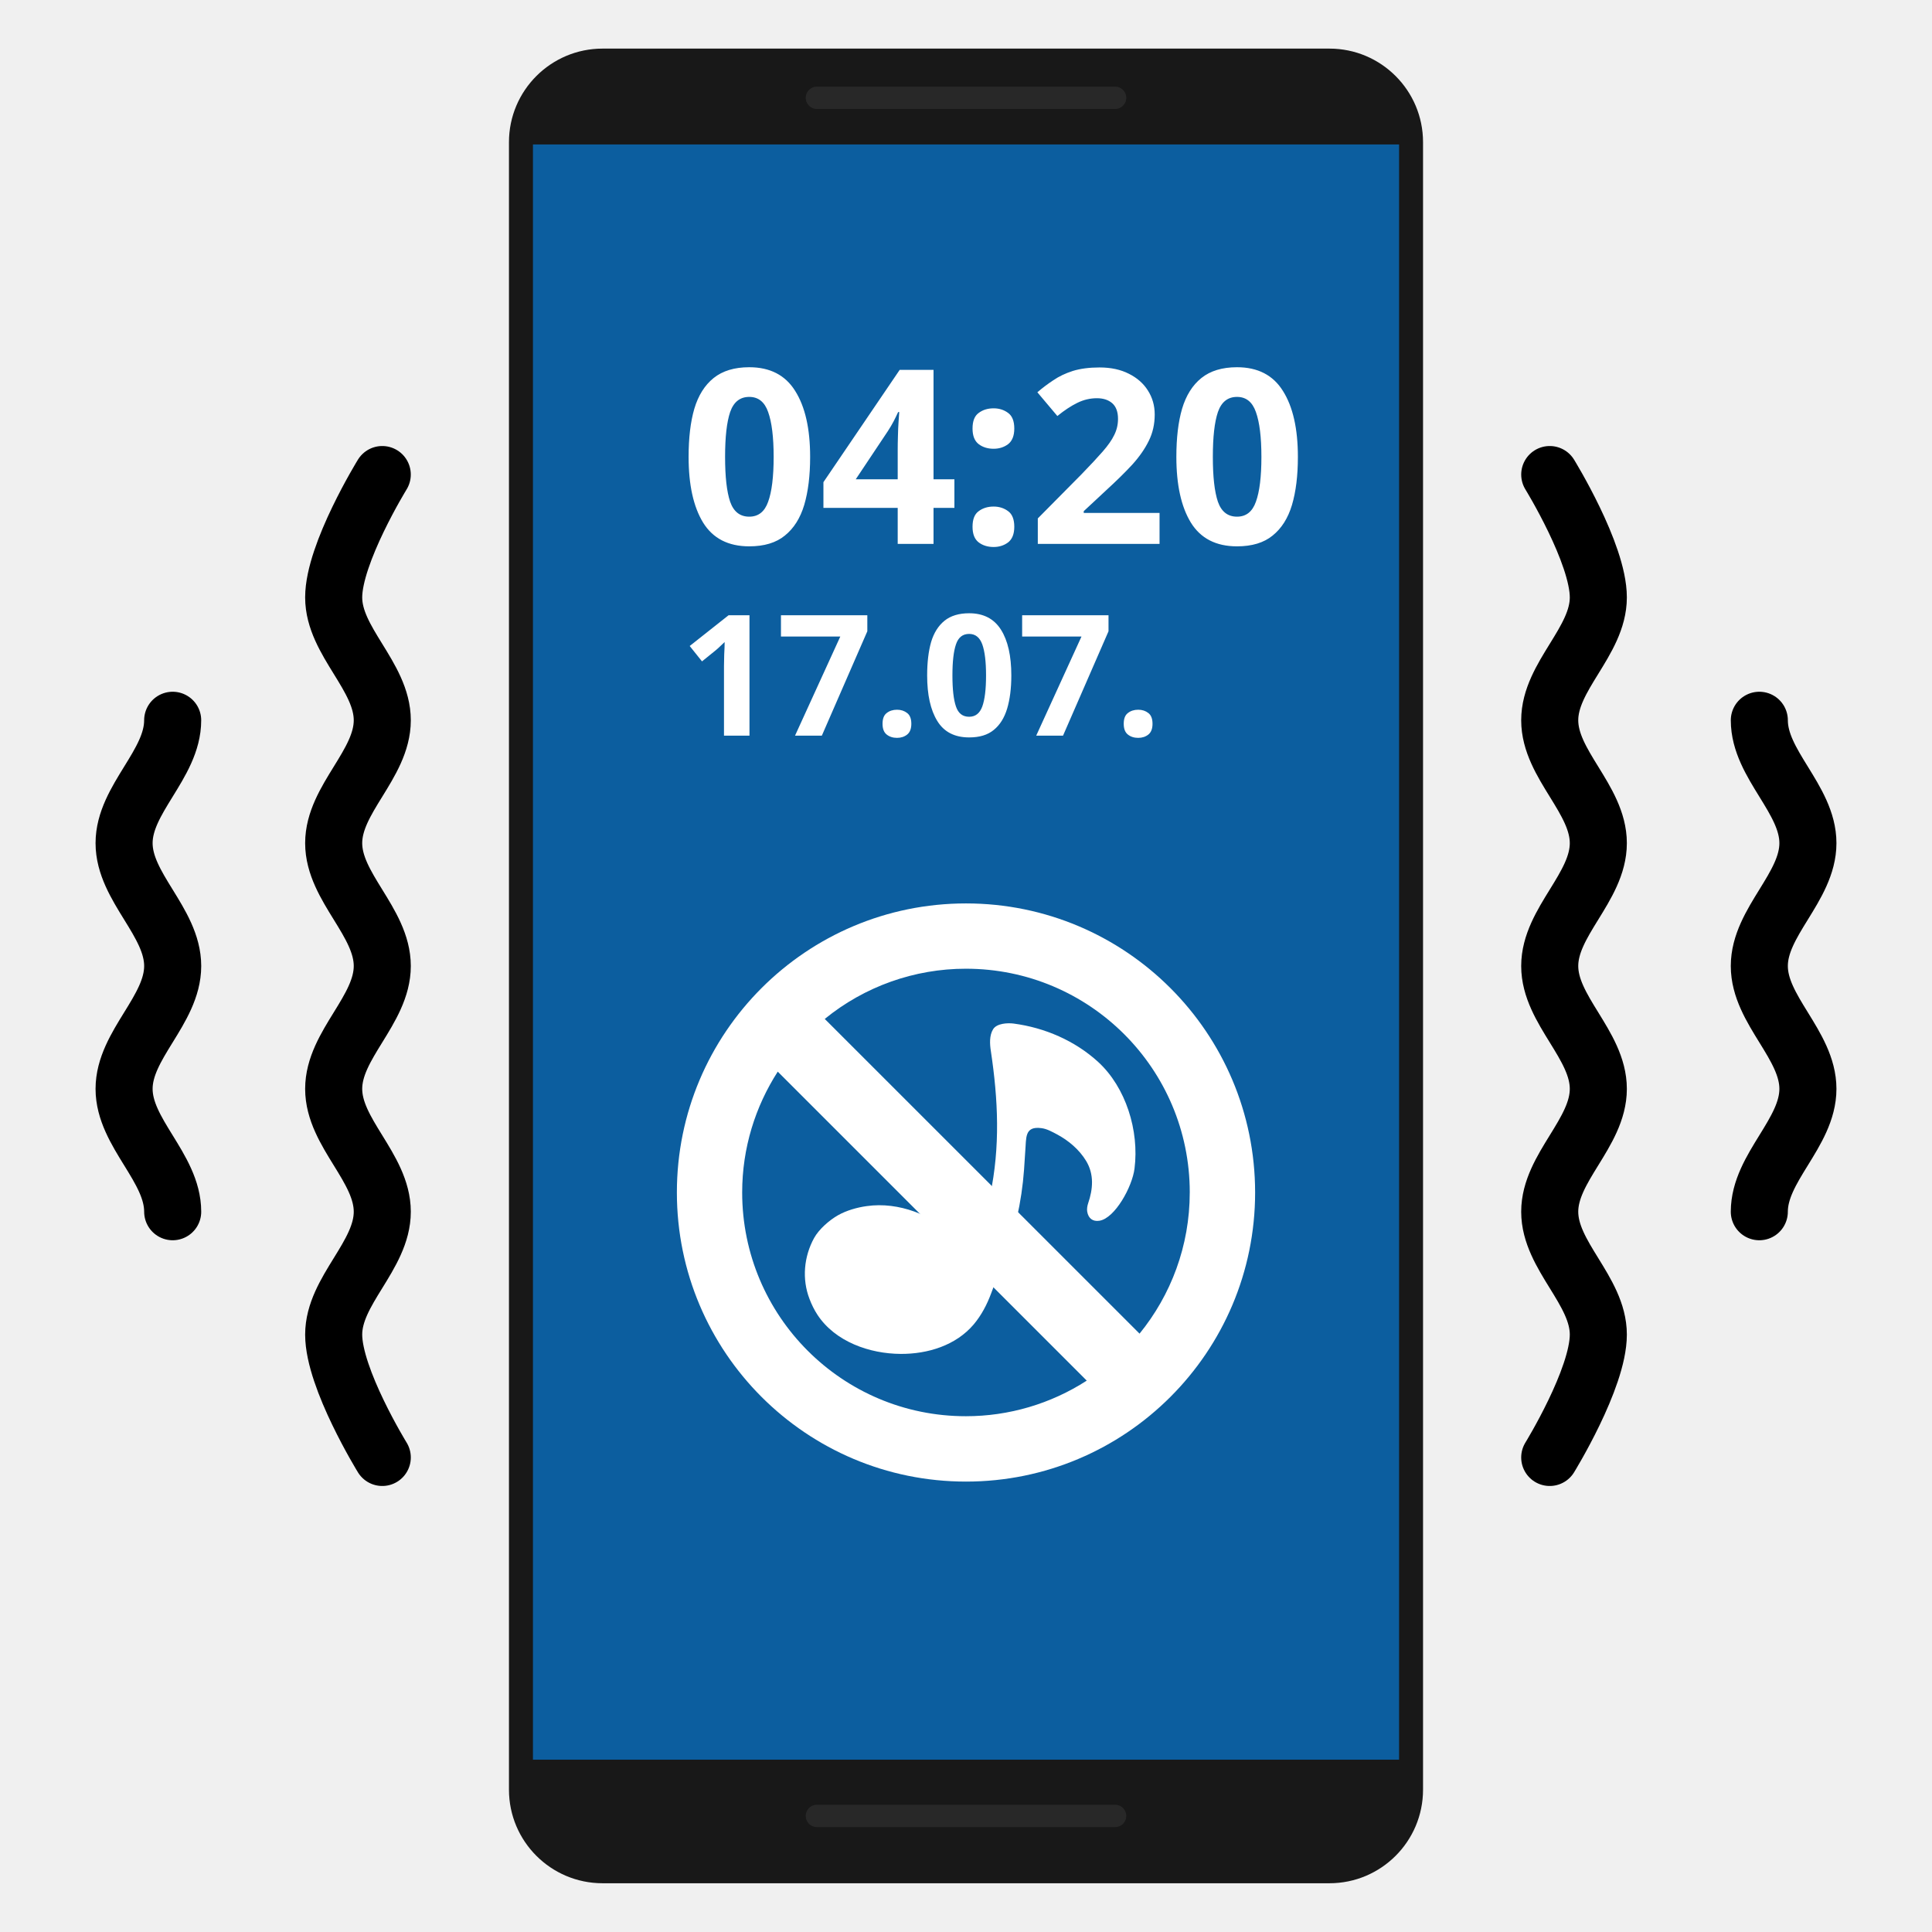
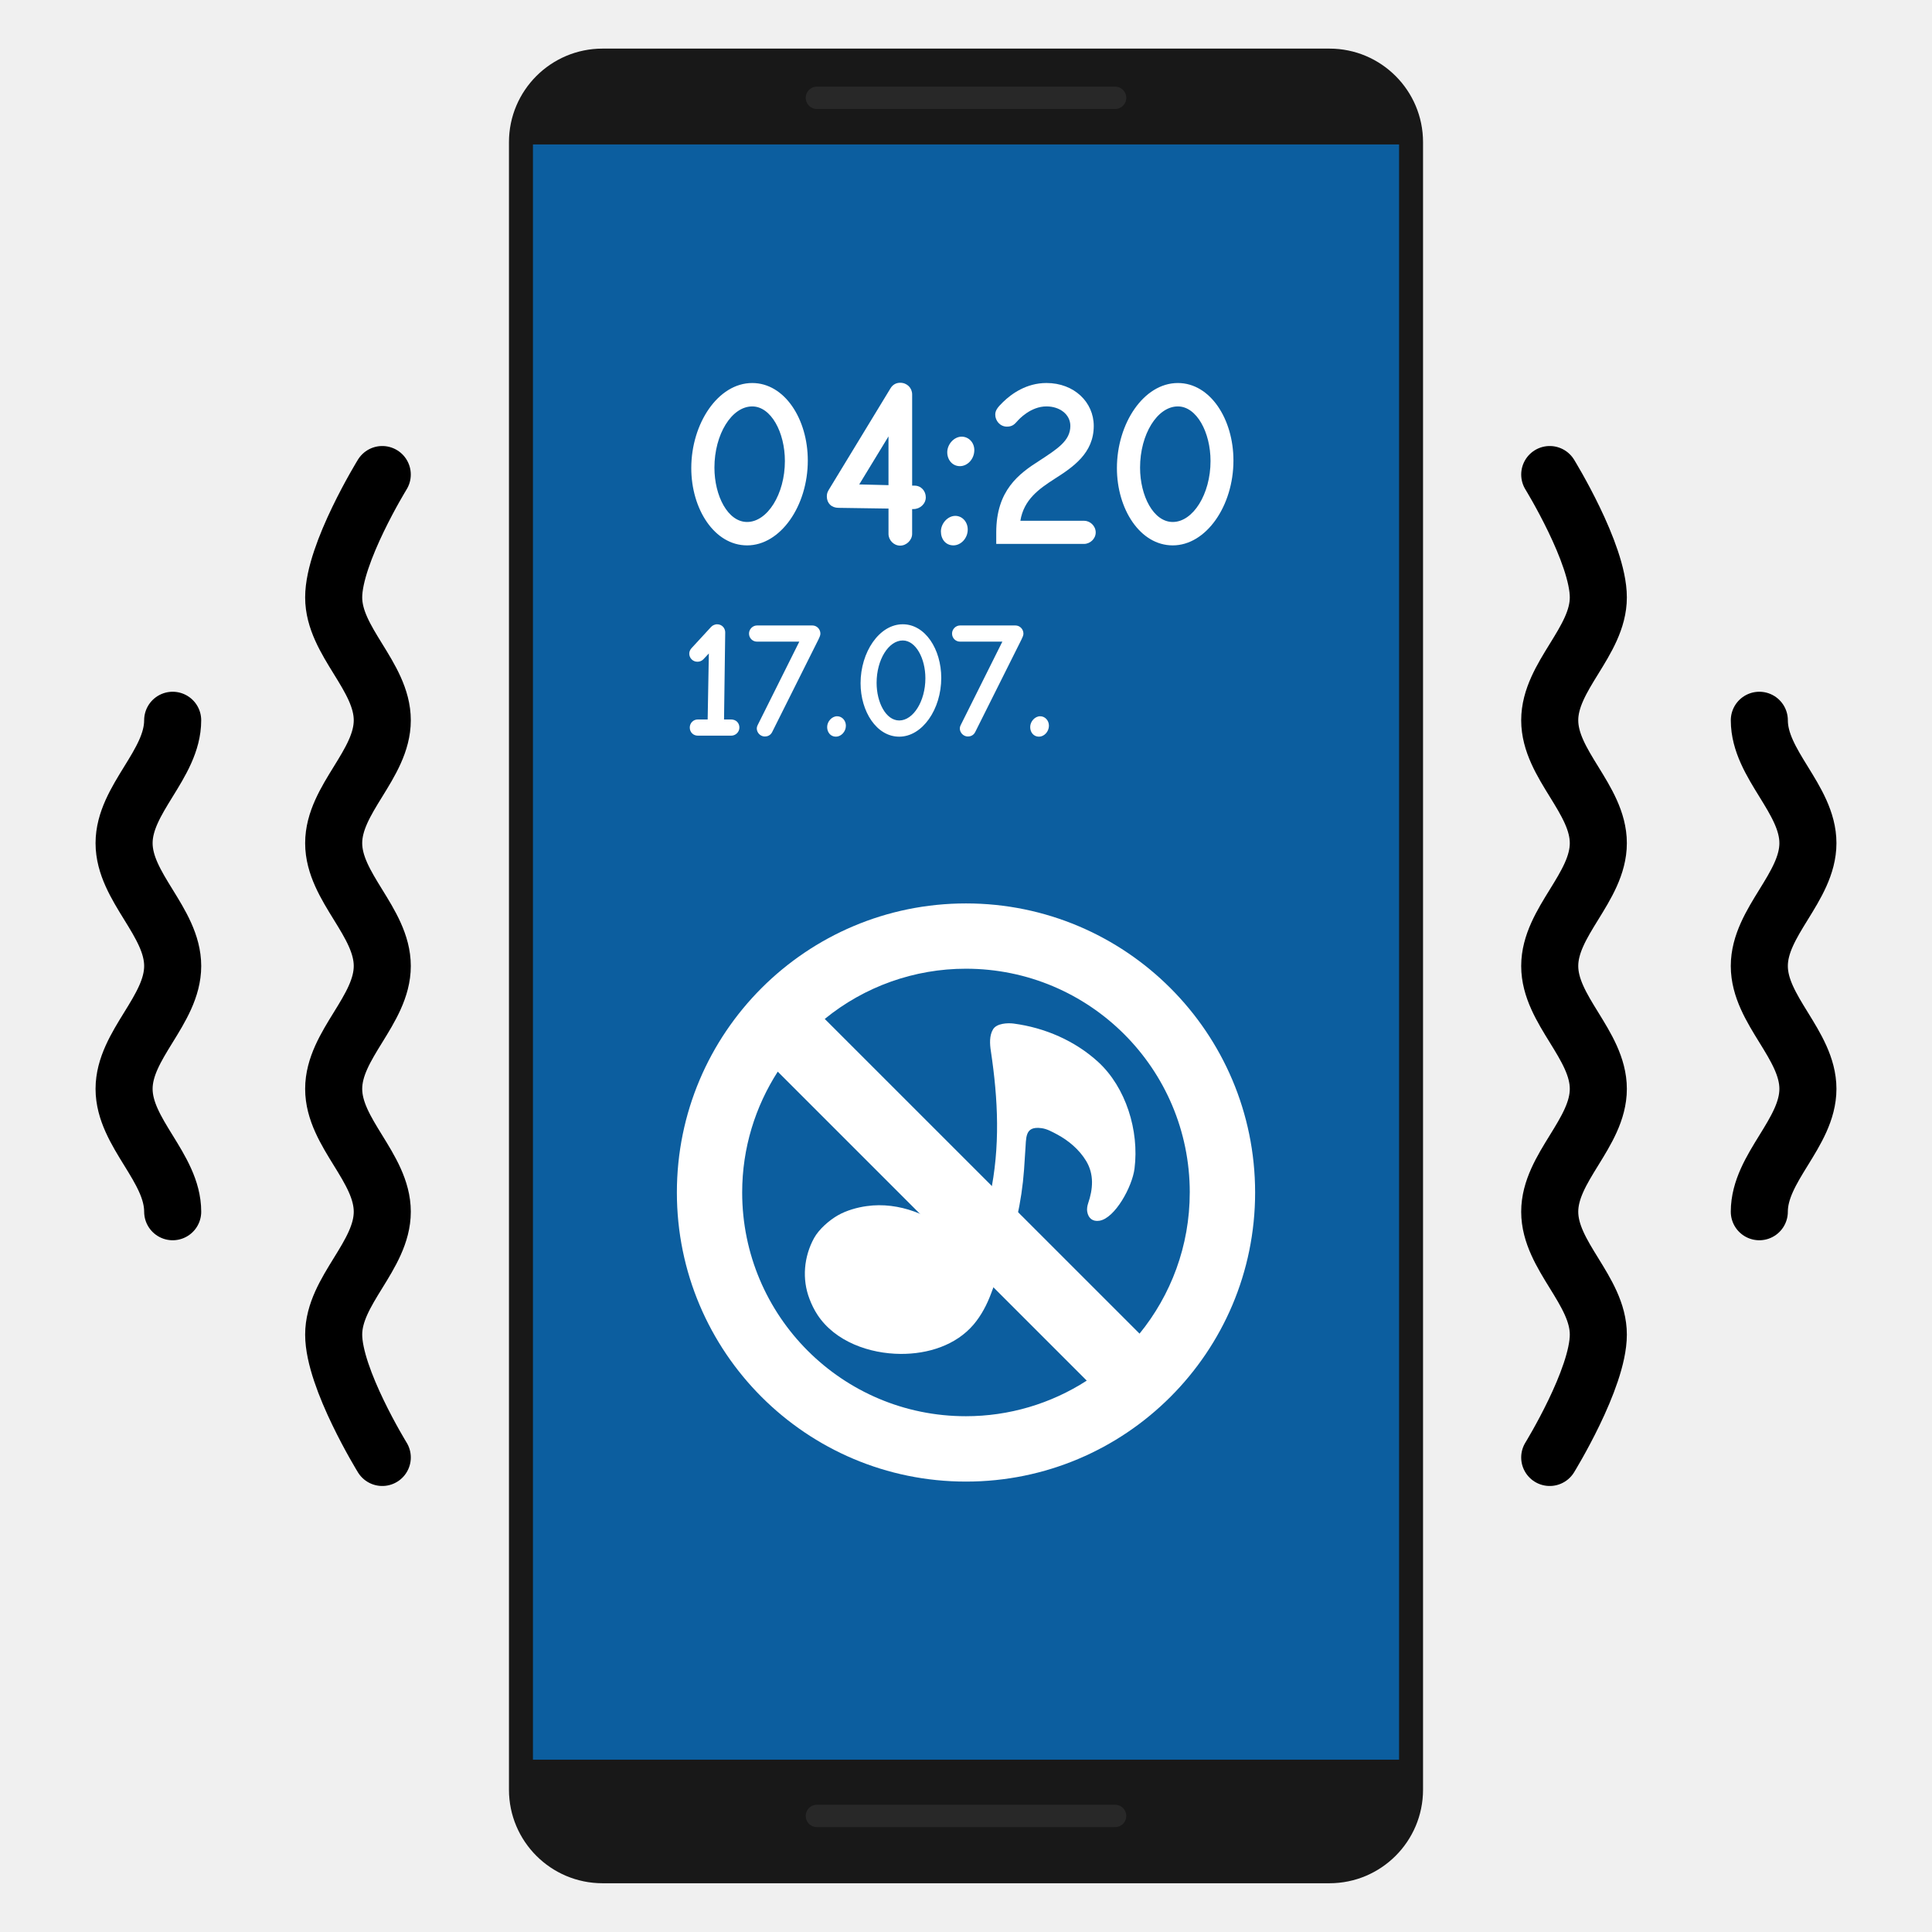
- <svg xmlns="http://www.w3.org/2000/svg" width="100%" height="100%" viewBox="0 0 128 128" version="1.1" xml:space="preserve" style="fill-rule:evenodd;clip-rule:evenodd;stroke-linecap:round;stroke-linejoin:round;">
-   <g>
-     <path d="M25.326,31.44C25.326,31.44 22.107,36.663 22.107,39.58C22.107,42.498 25.327,44.803 25.327,47.72C25.327,50.638 22.107,52.942 22.107,55.86C22.107,58.778 25.327,61.082 25.327,64C25.327,66.918 22.107,69.222 22.107,72.14C22.107,75.058 25.327,77.362 25.327,80.28C25.327,83.197 22.107,85.502 22.107,88.42C22.107,91.337 25.327,96.56 25.327,96.56M11.44,47.72C11.44,50.638 8.221,52.942 8.221,55.86C8.221,58.778 11.441,61.082 11.441,64C11.441,66.918 8.221,69.222 8.221,72.14C8.221,75.058 11.441,77.362 11.441,80.28" style="fill:none;stroke:black;stroke-width:3.78px;" />
+ <svg xmlns="http://www.w3.org/2000/svg" width="100%" height="100%" viewBox="0 0 128 128" version="1.1" xml:space="preserve" style="fill-rule:evenodd;clip-rule:evenodd;stroke-linecap:round;stroke-linejoin:round" id="svg31">
+   <defs id="defs35" />
+   <g id="g4">
+     <path d="m 25.326,31.44 c 0,0 -3.219,5.223 -3.219,8.14 0,2.918 3.22,5.223 3.22,8.14 0,2.918 -3.22,5.222 -3.22,8.14 0,2.918 3.22,5.222 3.22,8.14 0,2.918 -3.22,5.222 -3.22,8.14 0,2.918 3.22,5.222 3.22,8.14 0,2.917 -3.22,5.222 -3.22,8.14 0,2.917 3.22,8.14 3.22,8.14 M 11.44,47.72 c 0,2.918 -3.219,5.222 -3.219,8.14 0,2.918 3.22,5.222 3.22,8.14 0,2.918 -3.22,5.222 -3.22,8.14 0,2.918 3.22,5.222 3.22,8.14" style="fill:none;stroke:#000000;stroke-width:3.78px" id="path2" />
  </g>
-   <g>
-     <path d="M102.674,31.44C102.674,31.44 105.893,36.663 105.893,39.58C105.893,42.498 102.673,44.803 102.673,47.72C102.673,50.638 105.893,52.942 105.893,55.86C105.893,58.778 102.673,61.082 102.673,64C102.673,66.918 105.893,69.222 105.893,72.14C105.893,75.058 102.673,77.362 102.673,80.28C102.673,83.197 105.893,85.502 105.893,88.42C105.893,91.337 102.673,96.56 102.673,96.56M116.56,47.72C116.56,50.638 119.779,52.942 119.779,55.86C119.779,58.778 116.559,61.082 116.559,64C116.559,66.918 119.779,69.222 119.779,72.14C119.779,75.058 116.559,77.362 116.559,80.28" style="fill:none;stroke:black;stroke-width:3.78px;" />
+   <g id="g8">
+     <path d="m 102.674,31.44 c 0,0 3.219,5.223 3.219,8.14 0,2.918 -3.22,5.223 -3.22,8.14 0,2.918 3.22,5.222 3.22,8.14 0,2.918 -3.22,5.222 -3.22,8.14 0,2.918 3.22,5.222 3.22,8.14 0,2.918 -3.22,5.222 -3.22,8.14 0,2.917 3.22,5.222 3.22,8.14 0,2.917 -3.22,8.14 -3.22,8.14 M 116.56,47.72 c 0,2.918 3.219,5.222 3.219,8.14 0,2.918 -3.22,5.222 -3.22,8.14 0,2.918 3.22,5.222 3.22,8.14 0,2.918 -3.22,5.222 -3.22,8.14" style="fill:none;stroke:#000000;stroke-width:3.78px" id="path6" />
  </g>
-   <path d="M94.28,9.42C94.28,5.998 91.502,3.22 88.08,3.22L39.92,3.22C36.498,3.22 33.72,5.998 33.72,9.42L33.72,118.57C33.72,121.992 36.498,124.77 39.92,124.77L88.08,124.77C91.502,124.77 94.28,121.992 94.28,118.57L94.28,9.42Z" style="fill:rgb(24,24,24);" />
-   <rect x="35.309" y="9.57" width="57.383" height="107.014" style="fill:rgb(12,94,159);fill-rule:nonzero;" />
-   <g>
-     <path d="M64,59.854C53.42,59.854 44.845,68.43 44.845,79.004C44.845,89.584 53.421,98.159 64,98.159C74.574,98.159 83.155,89.584 83.155,79.004C83.15,68.424 74.575,59.854 64,59.854ZM78.824,79.004C78.824,82.553 77.573,85.808 75.498,88.357L54.642,67.507C57.282,65.353 60.588,64.178 63.995,64.18C72.187,64.18 78.825,70.812 78.825,79.004L78.824,79.004ZM49.171,79.004C49.171,76.051 50.044,73.311 51.528,70.999L72,91.47C69.615,93.01 66.834,93.829 63.995,93.828C55.808,93.833 49.171,87.195 49.171,79.003L49.171,79.004Z" style="fill:white;fill-rule:nonzero;" />
-     <g transform="matrix(0.50475,0,0,0.50475,18.931,46.7)">
-       <path id="e" d="M106.64,46.87C103.59,44.08 99.63,42.37 95.54,41.83C94.76,41.73 93.34,41.79 92.85,42.57C92.34,43.39 92.41,44.52 92.55,45.42C93.51,51.82 93.8,57.99 92.45,64.38C92.23,65.46 92.01,66.54 91.67,67.59C91.36,68.53 90.89,69.95 90,70.51C89.25,70.97 88.46,70.3 87.93,69.82C84.87,66.98 80.49,65.19 76.26,65.79C75.01,65.96 73.6,66.36 72.49,66.99C71.35,67.64 70,68.81 69.35,69.98C68.01,72.42 67.74,75.37 68.75,77.98C69.02,78.7 69.38,79.43 69.8,80.07C72.13,83.6 76.65,85.17 80.72,85.19C84.25,85.21 87.95,84.09 90.3,81.32C91.31,80.12 92.04,78.72 92.58,77.27C93.2,75.6 93.83,73.94 94.48,72.29C95.12,70.69 95.58,69.01 95.97,67.33C96.441,65.243 96.755,63.124 96.91,60.99C96.98,60.18 97,59.36 97.07,58.55C97.22,56.88 96.93,55.24 99.21,55.56C99.91,55.65 100.58,56.03 101.19,56.35C102.74,57.17 104.16,58.37 105.07,59.88C106.12,61.64 105.96,63.55 105.32,65.43C105.21,65.75 105.14,66.18 105.2,66.52C105.35,67.4 105.93,67.85 106.81,67.71C108.84,67.38 111.11,63.26 111.41,60.86C112.04,55.88 110.27,50.2 106.64,46.87Z" style="fill:white;fill-rule:nonzero;" />
+   <path d="M94.28,9.42C94.28,5.998 91.502,3.22 88.08,3.22L39.92,3.22C36.498,3.22 33.72,5.998 33.72,9.42L33.72,118.57C33.72,121.992 36.498,124.77 39.92,124.77L88.08,124.77C91.502,124.77 94.28,121.992 94.28,118.57L94.28,9.42Z" style="fill:rgb(24,24,24)" id="path10" />
+   <rect x="35.309" y="9.57" width="57.383" height="107.014" style="fill:rgb(12,94,159);fill-rule:nonzero" id="rect12" />
+   <g id="g19">
+     <path d="m 64,59.854 c -10.58,0 -19.155,8.576 -19.155,19.15 0,10.58 8.576,19.155 19.155,19.155 10.574,0 19.155,-8.575 19.155,-19.155 C 83.15,68.424 74.575,59.854 64,59.854 Z m 14.824,19.15 c 0,3.549 -1.251,6.804 -3.326,9.353 L 54.642,67.507 c 2.64,-2.154 5.946,-3.329 9.353,-3.327 8.192,0 14.83,6.632 14.83,14.824 z m -29.653,0 c 0,-2.953 0.873,-5.693 2.357,-8.005 L 72,91.47 c -2.385,1.54 -5.166,2.359 -8.005,2.358 -8.187,0.005 -14.824,-6.633 -14.824,-14.825 z" style="fill:#ffffff;fill-rule:nonzero" id="path14" />
+     <g transform="matrix(0.50475,0,0,0.50475,18.931,46.7)" id="g17">
+       <path id="e" d="m 106.64,46.87 c -3.05,-2.79 -7.01,-4.5 -11.1,-5.04 -0.78,-0.1 -2.2,-0.04 -2.69,0.74 -0.51,0.82 -0.44,1.95 -0.3,2.85 0.96,6.4 1.25,12.57 -0.1,18.96 -0.22,1.08 -0.44,2.16 -0.78,3.21 -0.31,0.94 -0.78,2.36 -1.67,2.92 -0.75,0.46 -1.54,-0.21 -2.07,-0.69 -3.06,-2.84 -7.44,-4.63 -11.67,-4.03 -1.25,0.17 -2.66,0.57 -3.77,1.2 -1.14,0.65 -2.49,1.82 -3.14,2.99 -1.34,2.44 -1.61,5.39 -0.6,8 0.27,0.72 0.63,1.45 1.05,2.09 2.33,3.53 6.85,5.1 10.92,5.12 3.53,0.02 7.23,-1.1 9.58,-3.87 1.01,-1.2 1.74,-2.6 2.28,-4.05 0.62,-1.67 1.25,-3.33 1.9,-4.98 0.64,-1.6 1.1,-3.28 1.49,-4.96 0.471,-2.087 0.785,-4.206 0.94,-6.34 0.07,-0.81 0.09,-1.63 0.16,-2.44 0.15,-1.67 -0.14,-3.31 2.14,-2.99 0.7,0.09 1.37,0.47 1.98,0.79 1.55,0.82 2.97,2.02 3.88,3.53 1.05,1.76 0.89,3.67 0.25,5.55 -0.11,0.32 -0.18,0.75 -0.12,1.09 0.15,0.88 0.73,1.33 1.61,1.19 2.03,-0.33 4.3,-4.45 4.6,-6.85 0.63,-4.98 -1.14,-10.66 -4.77,-13.99 z" style="fill:#ffffff;fill-rule:nonzero" />
    </g>
  </g>
-   <path d="M54.121,120.309L73.879,120.309M54.121,6.48L73.879,6.48" style="fill:none;stroke:rgb(40,40,40);stroke-width:1.48px;" />
-   <g transform="matrix(0.931817,0,0,0.931817,45.0395,36.036)">
-     <text x="0px" y="0px" style="font-family:'ComicNeue-Bold', 'Comic Neue';font-weight:700;font-size:17.333px;fill:white;">04:20</text>
+   <path d="M54.121,120.309L73.879,120.309M54.121,6.48L73.879,6.48" style="fill:none;stroke:rgb(40,40,40);stroke-width:1.48px" id="path21" />
+   <g transform="matrix(0.931817,0,0,0.931817,45.0395,36.036)" id="g25">
+     <g aria-label="04:20" id="text23" style="fill:#ffffff">
+       <path d="m 4.784,0.104 c 2.375,0 4.316,-2.808 4.316,-6.032 0,-2.947 -1.647,-5.512 -3.952,-5.512 -2.427,0 -4.333,2.877 -4.333,6.049 0,2.912 1.647,5.495 3.969,5.495 z m 0,-1.664 c -1.369,0 -2.323,-1.855 -2.323,-3.865 0,-2.375 1.231,-4.351 2.687,-4.351 1.335,0 2.323,1.837 2.323,3.883 0,2.357 -1.248,4.333 -2.687,4.333 z" id="path37" />
+       <path d="m 15.669,0.121 c 0.451,0 0.849,-0.399 0.849,-0.832 V -2.479 h 0.104 c 0.451,0 0.867,-0.364 0.867,-0.832 0,-0.451 -0.329,-0.832 -0.797,-0.832 h -0.173 v -6.483 c 0,-0.468 -0.364,-0.832 -0.849,-0.832 -0.295,0 -0.537,0.139 -0.693,0.399 l -4.385,7.211 c -0.087,0.156 -0.139,0.26 -0.139,0.468 0,0.485 0.329,0.815 0.832,0.815 l 3.553,0.052 v 1.803 c 0,0.433 0.364,0.832 0.832,0.832 z m -0.832,-4.299 -2.08,-0.052 2.08,-3.415 z" id="path39" />
+       <path d="m 19.916,-5.529 c 0.537,0 1.023,-0.503 1.023,-1.144 0,-0.537 -0.399,-0.953 -0.901,-0.953 -0.537,0 -1.023,0.537 -1.023,1.109 0,0.537 0.364,0.988 0.901,0.988 z M 19.448,0.104 c 0.537,0 1.023,-0.503 1.023,-1.127 0,-0.537 -0.381,-0.971 -0.884,-0.971 -0.537,0 -1.023,0.537 -1.023,1.109 0,0.555 0.347,0.988 0.884,0.988 z" id="path41" />
+       <path d="m 22.498,0 h 6.24 c 0.433,0 0.832,-0.364 0.832,-0.815 0,-0.468 -0.399,-0.832 -0.832,-0.832 H 24.214 c 0.243,-1.508 1.335,-2.271 2.409,-2.964 1.335,-0.849 2.808,-1.837 2.808,-3.779 0,-1.681 -1.387,-3.051 -3.363,-3.051 -1.421,0 -2.479,0.763 -3.085,1.352 -0.433,0.416 -0.555,0.624 -0.555,0.901 0,0.416 0.329,0.849 0.832,0.849 0.399,0 0.555,-0.191 0.728,-0.381 0.121,-0.139 0.953,-1.057 2.08,-1.057 0.953,0 1.699,0.572 1.699,1.387 0,1.057 -0.919,1.629 -2.184,2.461 -1.473,0.936 -3.085,2.115 -3.085,5.113 z" id="path43" />
+       <path d="m 35.047,0.104 c 2.375,0 4.316,-2.808 4.316,-6.032 0,-2.947 -1.647,-5.512 -3.952,-5.512 -2.427,0 -4.333,2.877 -4.333,6.049 0,2.912 1.647,5.495 3.969,5.495 z m 0,-1.664 c -1.369,0 -2.323,-1.855 -2.323,-3.865 0,-2.375 1.231,-4.351 2.687,-4.351 1.335,0 2.323,1.837 2.323,3.883 0,2.357 -1.248,4.333 -2.687,4.333 z" id="path45" />
+     </g>
  </g>
-   <g transform="matrix(0.931817,0,0,0.931817,45.0395,48.7395)">
-     <text x="0px" y="0px" style="font-family:'ComicNeue-Bold', 'Comic Neue';font-weight:700;font-size:12px;fill:white;">17.07.</text>
+   <g transform="matrix(0.931817,0,0,0.931817,45.0395,48.7395)" id="g29">
+     <g aria-label="17.07." id="text27" style="fill:#ffffff">
+       <path d="M 1.284,0 H 3.66 c 0.3,0 0.576,-0.252 0.576,-0.576 0,-0.312 -0.216,-0.576 -0.6,-0.576 H 3.144 l 0.084,-6.192 c 0,-0.288 -0.216,-0.576 -0.588,-0.576 -0.12,0 -0.312,0.072 -0.408,0.18 l -1.404,1.524 c -0.096,0.108 -0.156,0.24 -0.156,0.384 0,0.312 0.252,0.576 0.576,0.576 0.156,0 0.3,-0.048 0.42,-0.168 L 2.064,-5.844 1.98,-1.152 H 1.284 c -0.336,0 -0.576,0.264 -0.576,0.576 0,0.324 0.24,0.576 0.576,0.576 z" id="path48" />
+       <path d="m 6.048,0.06 c 0.168,0 0.396,-0.072 0.516,-0.312 l 3.288,-6.576 c 0.06,-0.12 0.144,-0.3 0.144,-0.42 0,-0.324 -0.252,-0.588 -0.576,-0.588 h -3.924 c -0.324,0 -0.576,0.276 -0.576,0.576 0,0.324 0.252,0.576 0.576,0.576 h 3 l -2.952,5.916 c -0.06,0.12 -0.072,0.204 -0.072,0.252 0,0.3 0.252,0.576 0.576,0.576 z" id="path50" />
+       <path d="m 11.1,0.072 c 0.36,0 0.708,-0.348 0.708,-0.78 0,-0.372 -0.276,-0.672 -0.624,-0.672 -0.372,0 -0.708,0.372 -0.708,0.768 0,0.384 0.252,0.684 0.624,0.684 z" id="path52" />
+       <path d="m 15.6,0.072 c 1.644,0 2.988,-1.944 2.988,-4.176 0,-2.04 -1.14,-3.816 -2.736,-3.816 -1.68,0 -3,1.992 -3,4.188 0,2.016 1.14,3.804 2.748,3.804 z m 0,-1.152 c -0.948,0 -1.608,-1.284 -1.608,-2.676 0,-1.644 0.852,-3.012 1.86,-3.012 0.924,0 1.608,1.272 1.608,2.688 0,1.632 -0.864,3 -1.86,3 z" id="path54" />
+       <path d="m 20.484,0.06 c 0.168,0 0.396,-0.072 0.516,-0.312 l 3.288,-6.576 c 0.06,-0.12 0.144,-0.3 0.144,-0.42 0,-0.324 -0.252,-0.588 -0.576,-0.588 h -3.924 c -0.324,0 -0.576,0.276 -0.576,0.576 0,0.324 0.252,0.576 0.576,0.576 h 3 l -2.952,5.916 c -0.06,0.12 -0.072,0.204 -0.072,0.252 0,0.3 0.252,0.576 0.576,0.576 z" id="path56" />
+       <path d="m 25.536,0.072 c 0.36,0 0.708,-0.348 0.708,-0.78 0,-0.372 -0.276,-0.672 -0.624,-0.672 -0.372,0 -0.708,0.372 -0.708,0.768 0,0.384 0.252,0.684 0.624,0.684 z" id="path58" />
+     </g>
  </g>
</svg>
